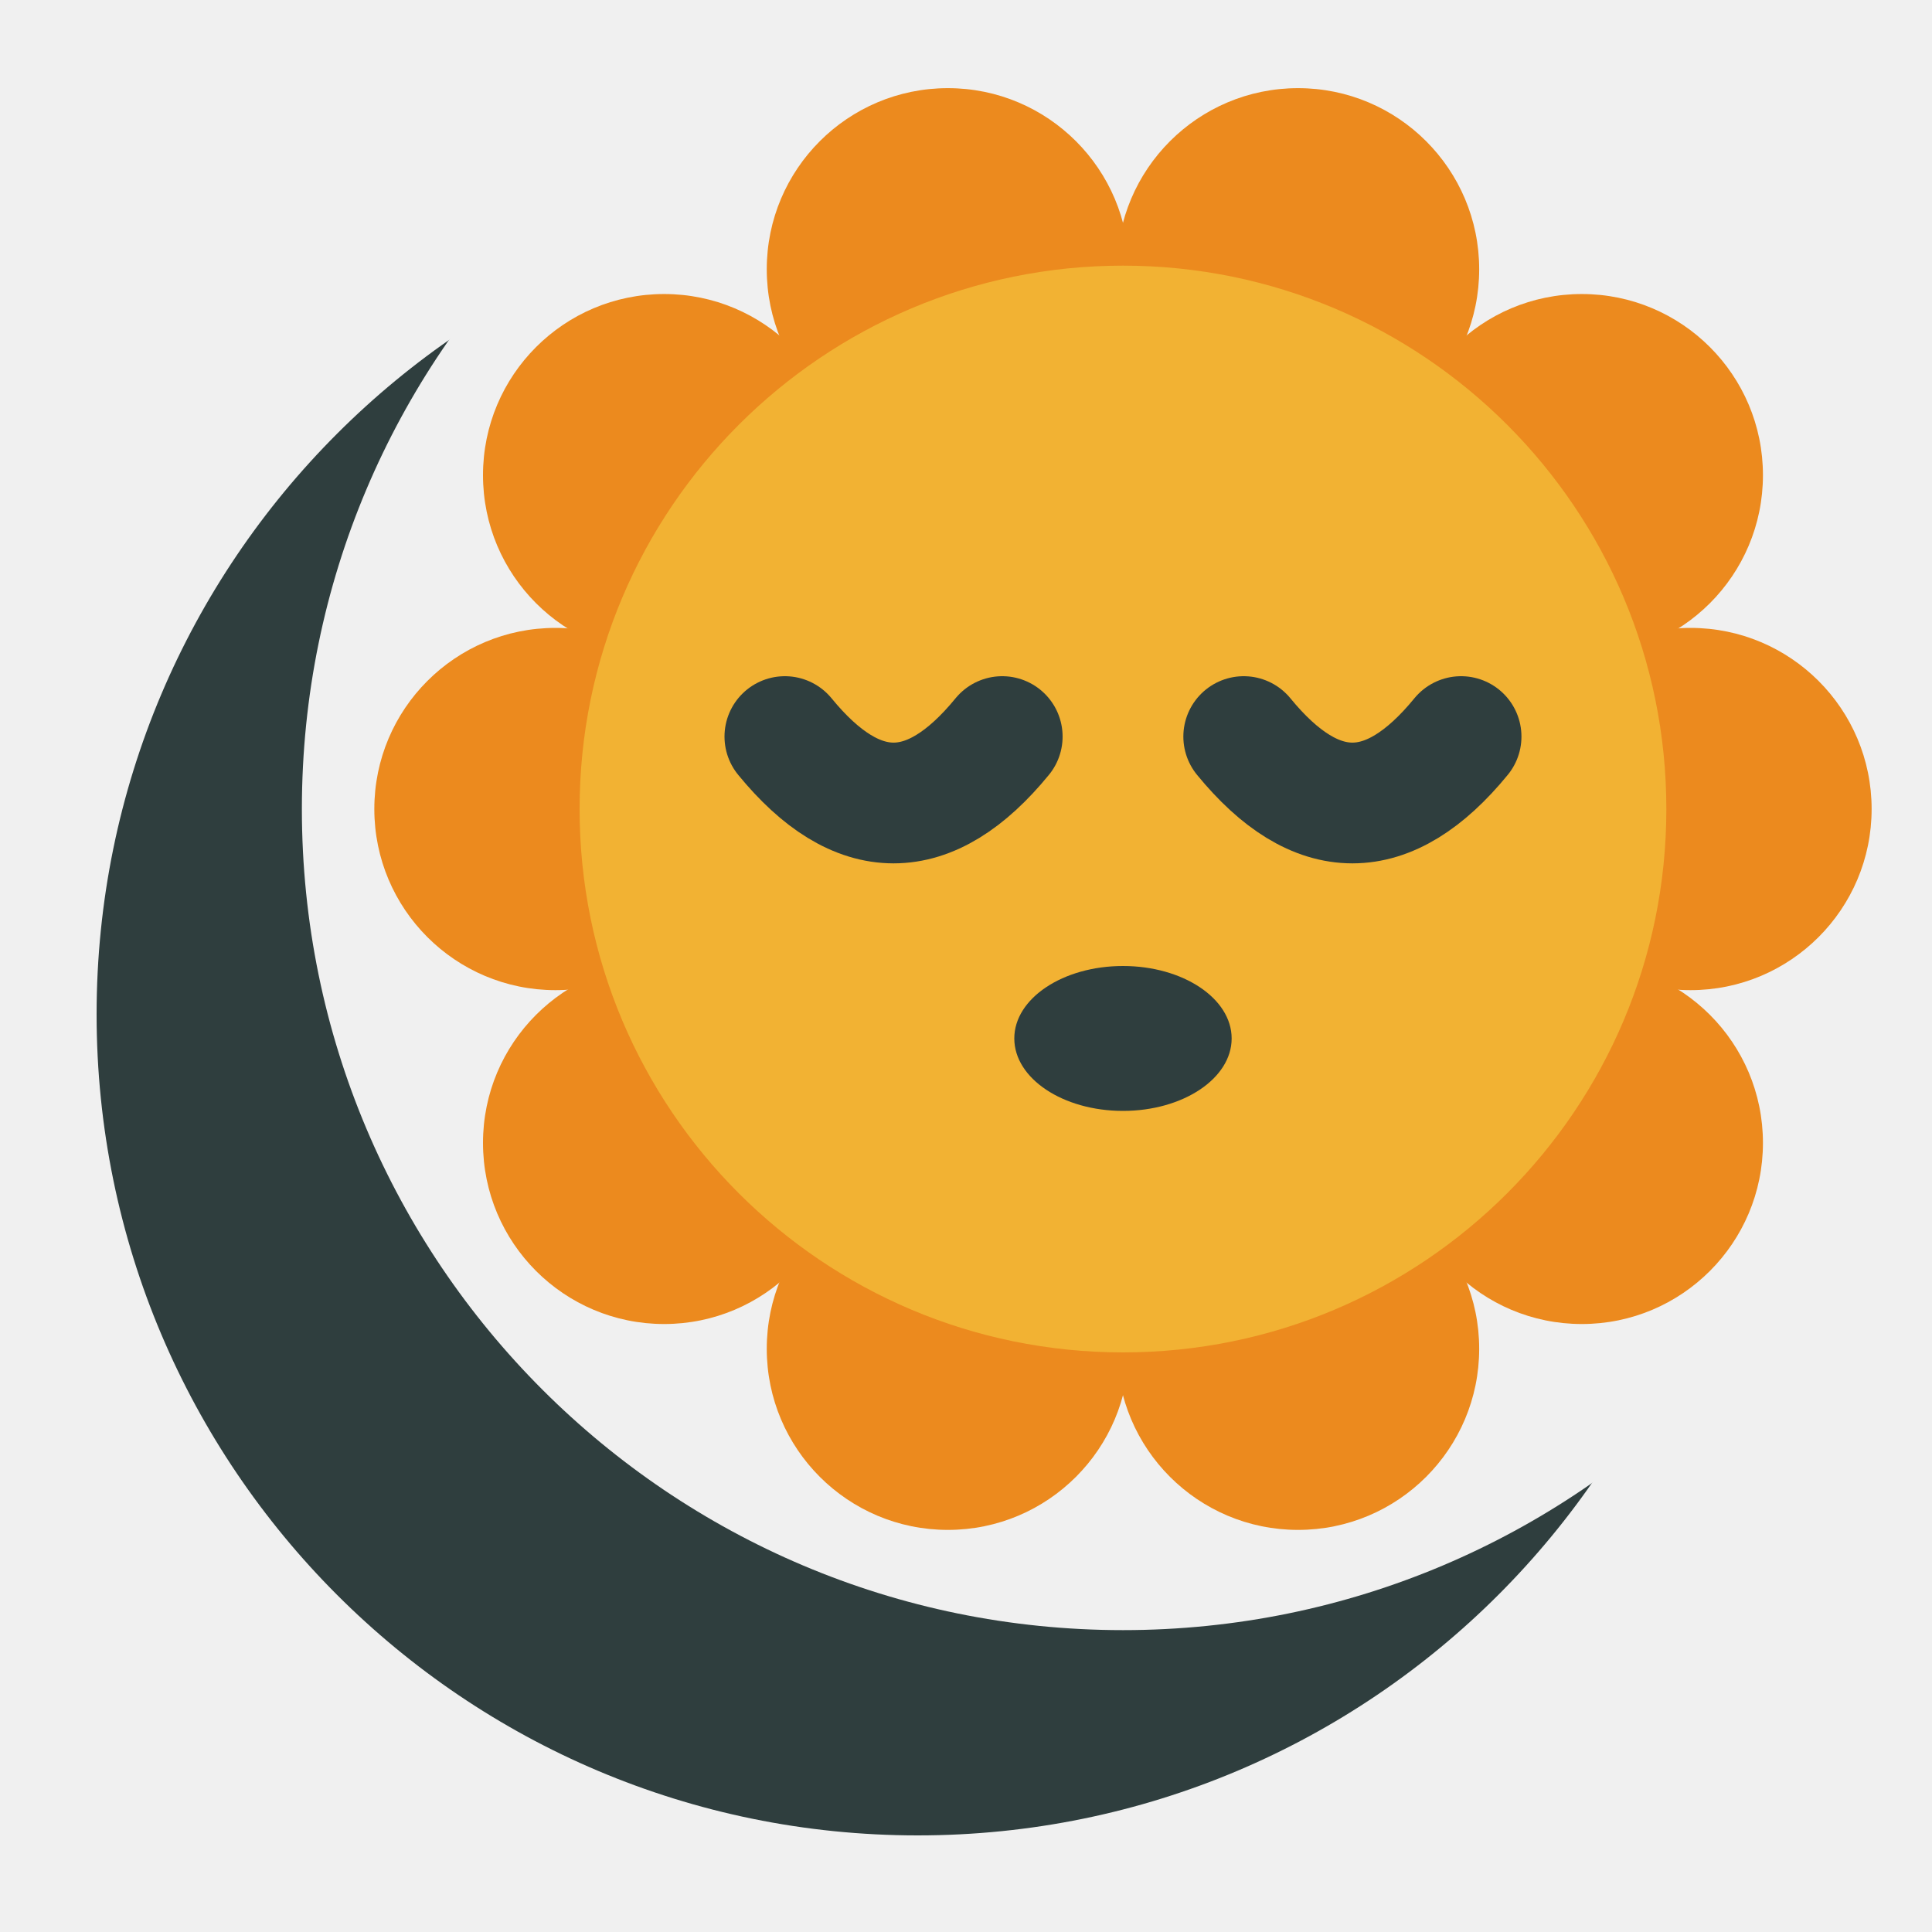
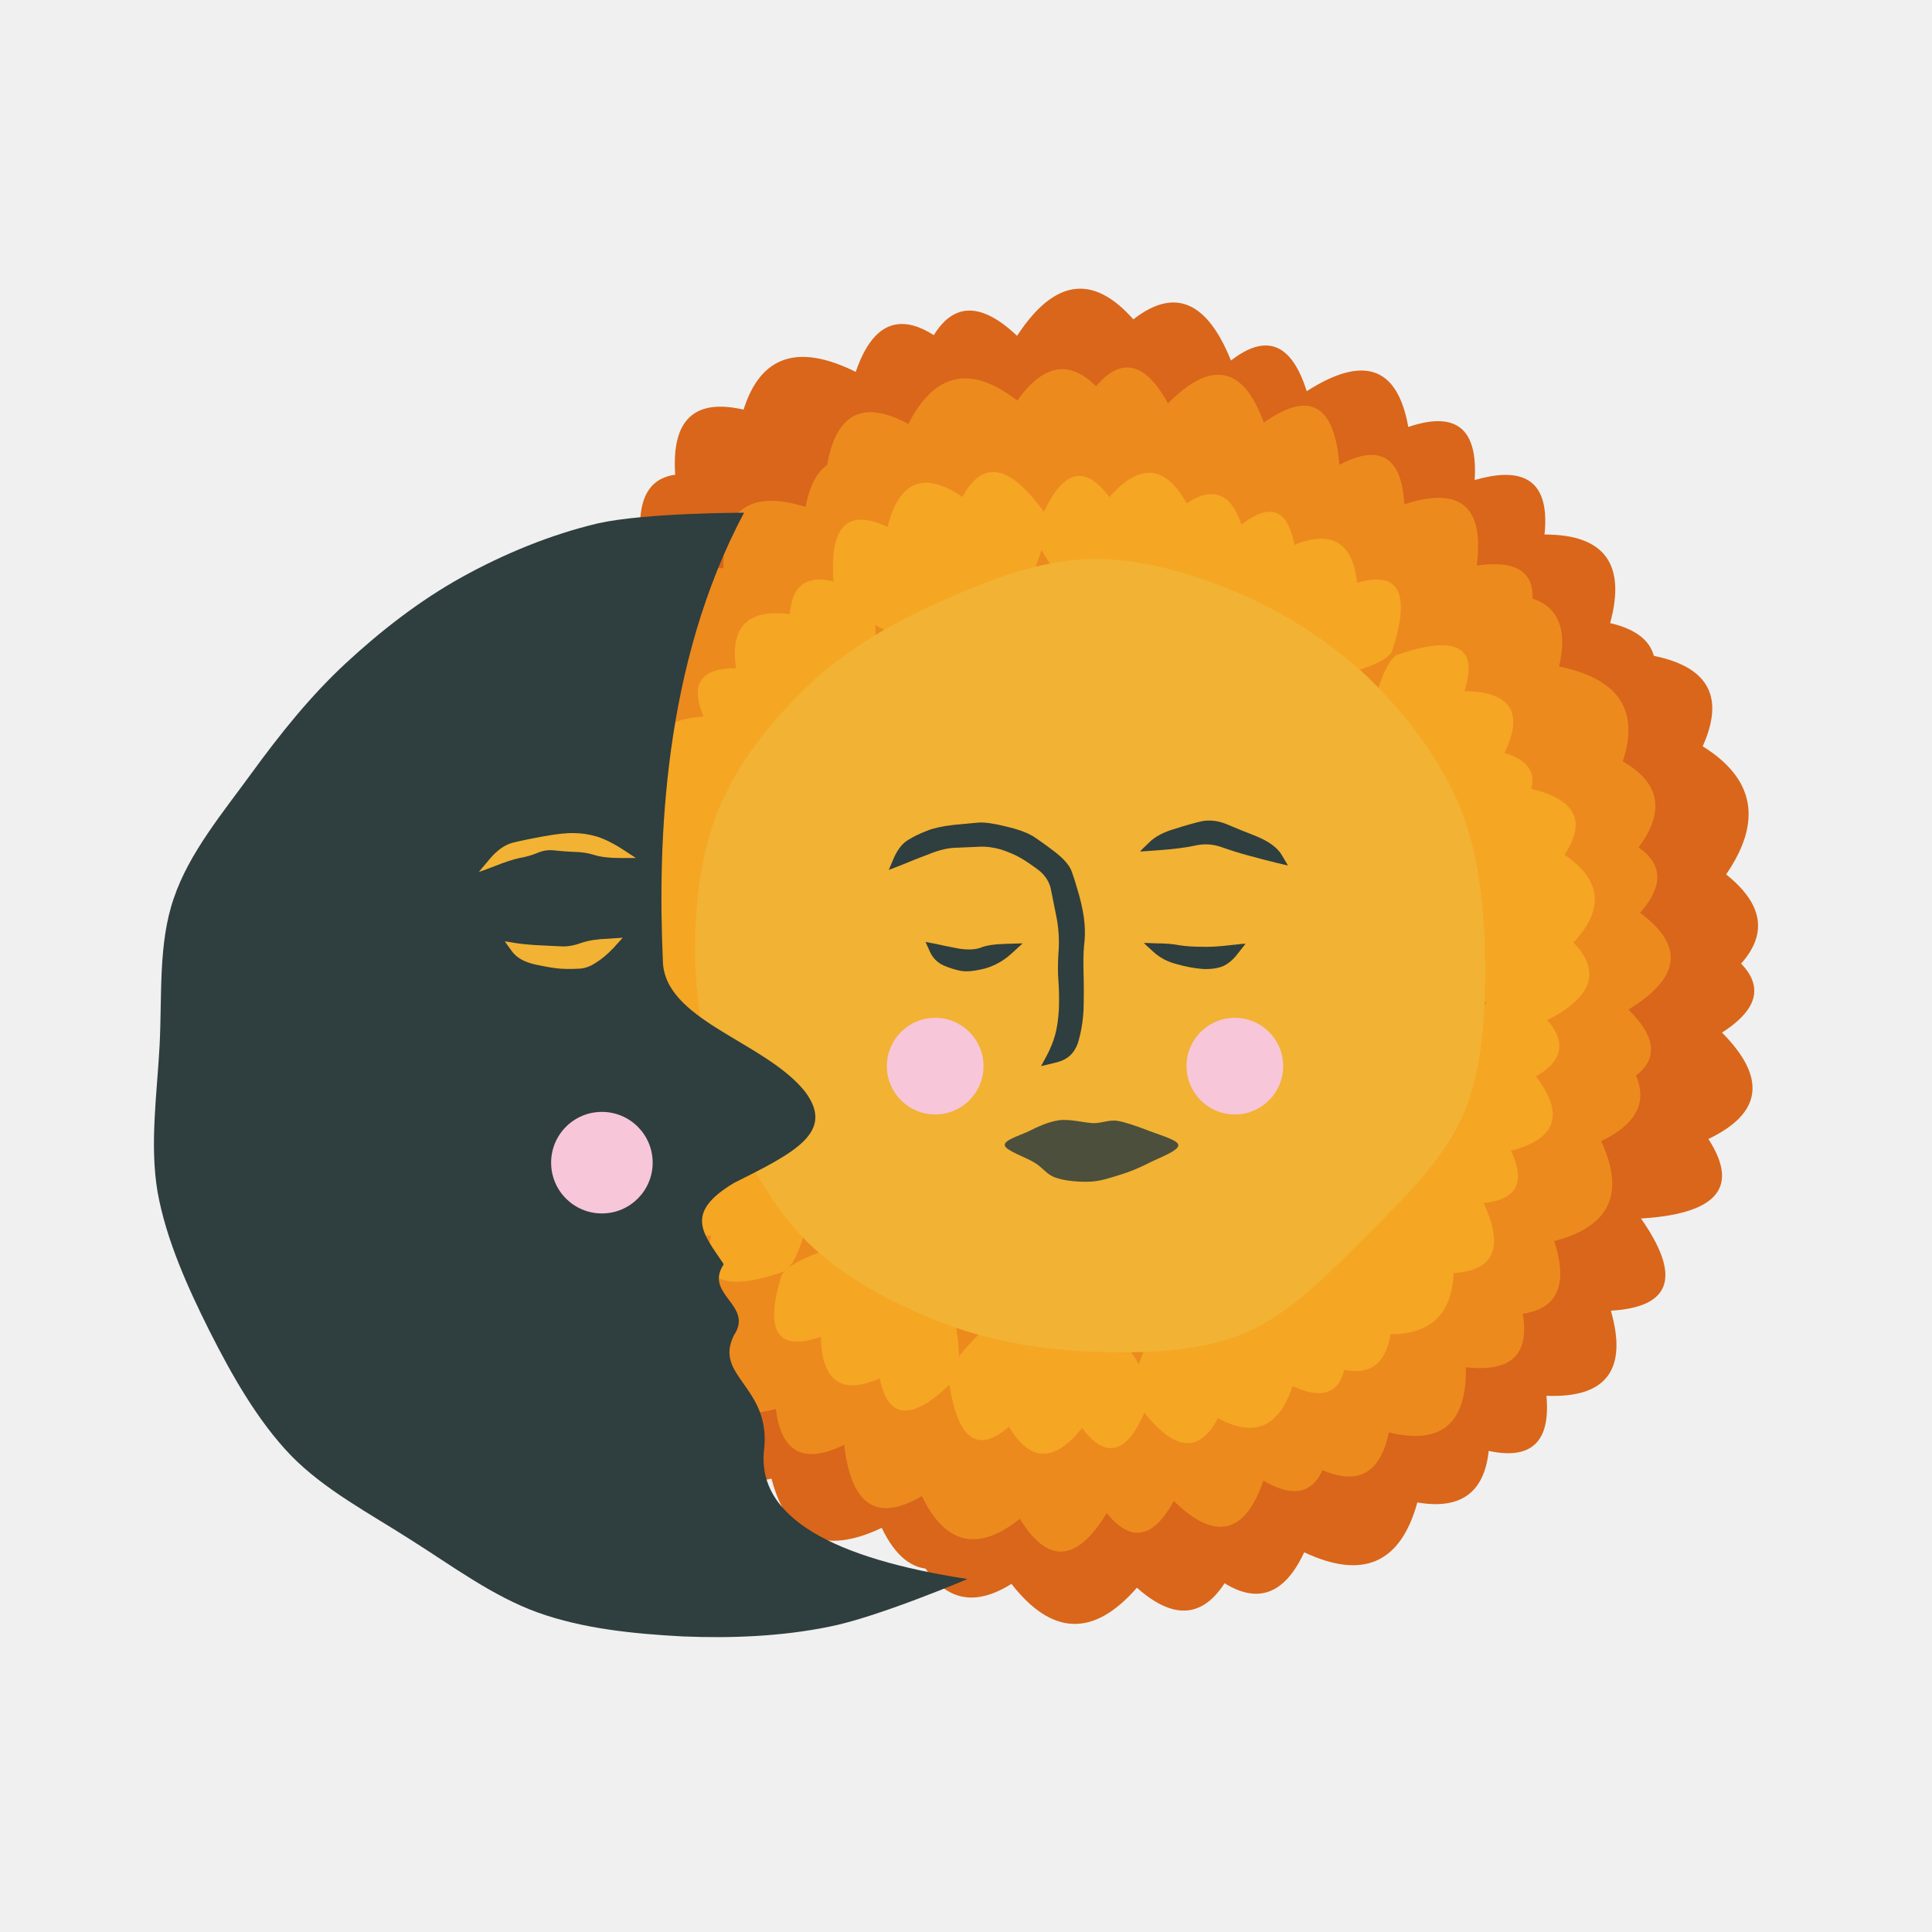
- <svg xmlns="http://www.w3.org/2000/svg" viewBox="0 0 32 32">
-   <style>.moon{fill:#2F3E3E}@media (prefers-color-scheme:dark){.moon{fill:#F6E7DA}}</style>
-   <mask id="cut">
-     <rect width="32" height="32" fill="#fff" />
-     <circle cx="18.6" cy="13.4" r="13.6" />
-   </mask>
-   <circle class="moon" cx="15.2" cy="16.8" r="13.6" mask="url(#cut)" />
-   <g fill="#EC8A1E">
-     <circle cx="28" cy="13.4" r="3" />
-     <circle cx="26.2" cy="18.93" r="3" />
-     <circle cx="21.5" cy="22.34" r="3" />
-     <circle cx="15.7" cy="22.34" r="3" />
-     <circle cx="11" cy="18.93" r="3" />
-     <circle cx="9.2" cy="13.4" r="3" />
-     <circle cx="11" cy="7.87" r="3" />
-     <circle cx="15.7" cy="4.46" r="3" />
-     <circle cx="21.5" cy="4.46" r="3" />
-     <circle cx="26.2" cy="7.87" r="3" />
+ <svg xmlns="http://www.w3.org/2000/svg" viewBox="74 44 312 312">
+   <style>.moon{fill:#2f3e3e}@media (prefers-color-scheme:dark){.moon{fill:#f6e7da}}</style>
+   <g transform="translate(10 39) translate(240 160) scale(0.8) translate(-240 -160)">
+     <g fill="#D9661A">
+       <path d="M229.03 90.86 Q208.53 63.04 204.38 44.9 Q210.42 19.92 225.31 34.04 Q236.54 16.85 248.78 30.72 Q262.58 19.92 270.02 43.31 Q266.76 61.64 247.62 90.42 Z" />
+       <path d="M262.38 93.67 Q257.59 61.73 262.06 45.41 Q277.95 26.66 283.78 45.22 Q301.04 34.15 304.28 52.44 Q322.13 46.36 316.32 71.73 Q306.28 85.35 278.23 101.36 Z" />
+       <path d="M289.18 110.18 Q298.79 78.98 310.09 66.08 Q333.77 55.2 331.78 74.15 Q349.91 74.13 345.03 92.03 Q361.54 95.87 348.09 114.72 Q332.84 122.55 300.23 124.34 Z" />
+       <path d="M304.99 134.01 Q327.4 106.15 344.65 97.69 Q372.03 98.47 363.71 116.9 Q379.47 126.71 368.44 142.76 Q384.18 155.31 361.51 168.32 Q342.3 168.56 309.73 153.83 Z" />
+       <path d="M309.79 165.39 Q341.73 153.35 360.34 153.65 Q383.61 164.45 367.61 174.69 Q381.18 188.37 364.86 196.17 Q374.87 211.64 348.55 212.34 Q331.27 205.43 306.46 181.98 Z" />
+       <path d="M299.51 196.86 Q332.9 200.41 348.84 208.99 Q365.17 229.66 345.18 230.83 Q350.29 248.73 332.17 248.01 Q333.86 266.23 311.17 255.82 Q299.37 242.09 288.75 210.23 Z" />
+       <path d="M278.76 218.29 Q309.04 233.59 319.89 247.7 Q324.03 272.64 306.11 269.54 Q301.04 287.97 283.27 279.6 Q274.99 297.44 257.88 277.27 Q253.75 259.96 260.91 226.81 Z" />
+       <path d="M248.35 229.5 Q268.76 256.57 272.09 273.94 Q264.76 300.35 249.5 286.75 Q236.45 301.74 224.18 285.98 Q209.02 295.49 202.24 272.19 Q206.43 255.01 228.18 228.99 Z" />
+       <path d="M218.88 226.74 Q226.48 257.99 222.58 273.73 Q206.15 291.7 197.99 274.67 Q180.47 282.99 175.74 264.73 Q157.11 269.06 161.62 244.22 Q171.54 231.4 200.77 217.97 Z" />
+       <path d="M192.25 211.19 Q184.11 244.46 172.71 258.51 Q148.61 269.21 150.14 248.26 Q128.84 249.69 132.15 230.87 Q113.49 226.47 129.49 204.94 Q145.63 196.78 179.88 195.85 Z" />
+       <path d="M174.34 184.27 Q153.26 207.51 138.42 213.94 Q113.72 213.65 122.68 198.28 Q105.02 191.46 117.53 177.58 Q101.6 167.79 125.04 156.53 Q141.2 155.74 170.38 167.26 Z" />
+       <path d="M170.25 154.13 Q137.25 168.88 117.67 168.72 Q95 155.82 108.44 142.96 Q97.49 126.82 114.97 117.35 Q105.73 98.64 134.1 98.14 Q151.73 106.65 174.83 134.46 Z" />
+       <path d="M180.46 123.2 Q147.79 120.24 132.48 111.99 Q118.39 92.6 135.36 89.6 Q129.84 71.21 149.22 72.93 Q148.84 56.1 170.24 65.14 Q181.56 78.34 191.39 109.63 Z" />
+       <path d="M200.32 102.33 Q169.5 85.56 157.64 70.61 Q151.77 44.69 170.1 48.94 Q175.24 32.62 192.74 41.32 Q199.26 22.25 216.31 40.78 Q221.39 59.18 216.79 93.96 Z" />
+     </g>
+     <g fill="#EC8A1E">
+       <path d="M247.03 90.35 Q235.52 65.1 236.31 52.06 Q246.79 31.24 255.77 47.68 Q268.93 34.41 275.12 51.57 Q290.47 40.65 290.54 64.55 Q285.54 76.62 264.14 94.3 Z" />
+       <path d="M277.52 100.91 Q278.2 74.37 284.34 63.96 Q302.5 50.43 303.49 68.04 Q320.45 62.53 318.1 80.4 Q335.66 77.94 325.89 98.26 Q316.84 106.26 290.91 111.96 Z" />
+       <path d="M297.61 120.24 Q307.02 94.2 316.81 86.85 Q338.78 83.36 334.72 100.79 Q352.76 104.48 347.57 119.95 Q362.01 128.16 344.81 143.72 Q333.02 146.99 306.64 138.58 Z" />
+       <path d="M309.45 151.27 Q329.24 134.74 340.38 133.02 Q361.59 138.64 351.06 150.51 Q364.54 160.43 348.72 170.04 Q361.01 182.12 340.19 187.67 Q329.06 185.88 309.39 169.2 Z" />
+       <path d="M306.97 180.36 Q332.11 171.27 343.06 174.21 Q359.11 189.01 343.21 196.6 Q350.59 212.43 333.74 216.77 Q339.74 235.27 316.24 230.78 Q307.03 224.17 298.16 198.96 Z" />
+       <path d="M289.53 209.47 Q316.01 215.48 325.07 223.88 Q333.21 244.22 315.91 242.25 Q316.22 259.29 300.35 255.4 Q297.05 271.39 279.72 258.69 Q273.95 247.76 274.99 220.63 Z" />
+       <path d="M264.6 225.53 Q284.57 241.22 288.77 251.58 Q288.5 272.99 275.03 265.15 Q269.42 281.43 256.94 269.24 Q248.72 284.41 238.56 263.75 Q237.55 252.61 248.12 229.53 Z" />
+       <path d="M234.09 229.75 Q246.41 254.42 245.83 267.18 Q235.48 288.49 225.86 272.83 Q213.24 282.99 206.07 268.25 Q191.52 276.87 190.17 255.07 Q194.95 243.22 216.4 225.9 Z" />
+       <path d="M202.22 218.93 Q202.44 244.53 196.71 254.01 Q178.61 267.02 176.62 250.67 Q160.09 254.99 162.5 237 Q146.59 237.55 154.79 218.75 Q163.15 211.48 188.41 207.31 Z" />
+       <path d="M181.49 198.42 Q168.97 223.03 158.36 230.61 Q135.63 235.78 142.92 218.58 Q123.71 217.3 132.85 201.9 Q116.81 196.45 134.27 181.71 Q146.74 177.91 173.88 182.99 Z" />
+       <path d="M170.48 168.22 Q150.34 185.76 138.76 187.52 Q116.72 181.19 127.12 168.49 Q116.12 157.5 127.58 146.97 Q117.77 133.87 139.95 128.41 Q151.45 130.65 170.87 148.98 Z" />
+       <path d="M173.65 137.7 Q146.59 143.41 134.15 139.77 Q117.73 125.37 133.68 119.59 Q124.28 104.04 141.11 101.04 Q135.04 84.3 158.42 89.59 Q169 97.08 181.32 121.83 Z" />
+       <path d="M190.02 110.99 Q164.98 107.29 157.36 100.14 Q147.95 78.82 166.06 80.98 Q165.49 63.26 182.63 68.58 Q185.72 51.7 203.22 64.82 Q208.19 74.01 205.37 99.17 Z" />
+       <path d="M214.63 94.76 Q191.47 78.83 186.34 67.16 Q186.99 42.97 203.37 51.83 Q211.31 36.21 225.35 47.11 Q236.12 31.96 247.34 53.02 Q247.87 65.75 234.07 90.25 Z" />
+     </g>
+     <g fill="#F5A623">
+       <path d="M240.32 90 Q228.57 77.38 229.14 73.54 Q235.66 55.39 243.93 66.59 Q253.1 56.2 259.55 67.85 Q269.79 61.08 272 78.95 Q271.6 82.81 257.08 92.12 Z" />
+       <path d="M268.71 96.16 Q263.64 80.05 265.68 76.8 Q278.76 62.6 281.31 76.23 Q292.64 71.67 293.96 83.9 Q306.79 80.09 300.96 97.83 Q299.07 101.17 282.5 104.38 Z" />
+       <path d="M295.37 117.18 Q298.54 100.43 301.96 98.44 Q320.02 92.28 315.61 105.74 Q329.63 105.95 323.71 118.24 Q335.16 121.67 323.36 133.94 Q320.01 136.03 303.72 131.01 Z" />
+       <path d="M307.67 142.11 Q318.35 125.63 323.82 124.59 Q343.73 126.92 335.82 138.8 Q347.06 146.37 337.64 156.52 Q346.71 165.91 330.02 173.27 Q324.46 173.63 310 160.36 Z" />
+       <path d="M308.35 175.09 Q323.22 166.04 326.87 167.42 Q340.9 177.35 330.06 183.52 Q338.78 195 325.01 198.54 Q330.93 210.96 312.16 208.93 Q308.45 207.71 302.6 191.32 Z" />
+       <path d="M294.87 203.46 Q313.79 201.65 317.34 205.07 Q327.5 222.38 313.43 223.24 Q312.97 235.54 300.68 235.6 Q298.64 248.59 282.37 238.86 Q279.07 235.19 281.54 216.34 Z" />
+       <path d="M272.46 222.02 Q289.66 228.37 291.43 232.77 Q293.88 252.05 280.92 246.06 Q276.87 258.51 265.85 252.53 Q259.69 264.27 248.98 248.65 Q247.43 244.18 256.23 228.09 Z" />
+       <path d="M241.26 229.99 Q252.61 243.5 252.27 248.16 Q246.39 265.09 238.42 254.51 Q230.08 265.03 223.66 254.27 Q213.84 262.8 211.44 244.3 Q211.97 239.66 225.65 228.51 Z" />
+       <path d="M210.77 223.61 Q215.11 240.66 212.79 244.68 Q200.18 257.4 197.58 244.49 Q185.99 249.59 185.69 236.11 Q172.44 240.7 177.81 223.59 Q180.29 219.66 197.39 215.54 Z" />
+       <path d="M185.01 203.31 Q182.02 220.66 178.38 222.89 Q159.71 229.4 163.58 215.72 Q149.49 215.15 156.15 202.02 Q142.45 199.16 155.86 185.93 Q159.51 183.72 176.3 189.02 Z" />
+       <path d="M171.8 175.77 Q160.66 191.64 155.26 192.48 Q134.85 189.85 144.08 178.17 Q133.28 170.46 143.39 160.8 Q132.85 151.28 150.57 144.59 Q156.03 144.37 170.04 157.77 Z" />
+       <path d="M171.34 146.39 Q156.17 156.27 152.1 154.91 Q136.31 144.68 147.84 137.88 Q141.07 126.73 154.25 122.4 Q148.48 109.75 166.89 110.95 Q170.95 112.32 177.06 129.36 Z" />
+       <path d="M184.36 117.53 Q167.74 119.57 165.44 117.05 Q154.91 101.04 168.58 101.14 Q166.72 88.57 179.43 90.21 Q180.32 78.4 195.16 86.56 Q197.74 88.79 196.12 105.46 Z" />
+       <path d="M207.99 97.75 Q190.54 90.5 188.44 85.56 Q186.31 66.55 199.16 72.61 Q202.67 58.65 214.28 66.56 Q220.44 55.05 230.97 69.9 Q232.56 75.02 223.99 91.86 Z" />
+     </g>
+     <path d="M315.4,191.2C311.4,200.5,303.1,208.4,295.8,215.8C288.4,223.1,280.5,231.5,271.2,235.4C261.9,239.3,250.3,239.5,240,239.1C229.7,238.7,219.2,236.8,209.7,233.1C200.2,229.4,190.2,224.1,183,217C175.8,209.9,170.4,199.9,166.6,190.4C162.8,180.9,160.5,170.2,160.3,160C160.1,149.8,161.3,138.4,165.3,129C169.2,119.7,176.5,110.8,183.9,103.9C191.4,97,200.7,91.7,210,87.6C219.4,83.4,229.9,79.3,240,79.1C250.1,78.8,261.1,82.1,270.6,86.2C280,90.3,289.2,96.3,296.6,103.4C303.9,110.6,310.8,119.6,314.7,129.1C318.5,138.5,319.7,149.6,319.8,160C319.9,170.4,319.4,181.9,315.4,191.2Z" fill="#f2b233" />
+     <g transform="translate(240 160) scale(0.9756098) translate(-240 -160)">
+       <g fill="#2f3e3e">
+         <path d="M 198.4 141.4 Q 198.4 141.4 199.5 138.8 200.7 136.2 202.4 135.2 204.2 134.1 206.3 133.3 208.3 132.5 211.7 132.1 215 131.8 217 131.6 219 131.5 222.6 132.4 226.1 133.2 228.2 134.4 230.2 135.7 232.8 137.7 235.5 139.8 236.2 141.6 236.9 143.5 237.8 146.7 238.7 150 238.9 152.5 239.1 154.9 238.8 157.1 238.6 159.3 238.7 162.8 238.8 166.4 238.7 170.3 238.5 174.1 237.5 177.3 236.4 180.4 233.2 181.2 229.9 182 229.9 182 229.9 182 229.9 182 229.9 182 231.1 179.8 232.2 177.7 232.8 175.6 233.4 173.5 233.6 170.2 233.7 166.8 233.5 164.4 233.3 162 233.5 158.6 233.8 155.3 233.2 151.7 232.5 148.2 232 145.7 231.6 143.3 229.6 141.6 227.5 140 225.8 139 224.1 138 221.7 137.2 219.3 136.5 217.2 136.6 215.2 136.7 212.6 136.8 210 136.8 206.8 138.1 203.6 139.3 201 140.4 198.4 141.4 198.4 141.4 Z" />
+         <path d="M 281 140.5 Q 281 140.5 278.5 139.9 276 139.3 273.1 138.5 270.1 137.7 267.3 136.7 264.5 135.7 261.6 136.4 258.7 137 254.6 137.3 250.4 137.6 250.4 137.6 250.4 137.6 250.4 137.6 250.4 137.5 252.3 135.7 254.1 133.9 257.6 132.9 261 131.8 263.3 131.3 265.7 130.9 268.2 131.9 270.8 133 274.6 134.5 278.4 136.1 279.7 138.3 281 140.5 281 140.5 Z" />
+         <path d="M 206 156.3 Q 206 156.3 208.1 156.7 210.3 157.2 213 157.7 215.7 158.1 217.4 157.5 219 156.8 222.6 156.7 226.1 156.6 226.1 156.6 226.1 156.6 226.1 156.6 226.1 156.6 223.8 158.7 221.4 160.9 218.3 161.8 215.1 162.6 213.4 162.3 211.7 162 209.8 161.2 207.8 160.3 206.9 158.3 206 156.3 206 156.3 Z" />
+         <path d="M 251.2 156.5 Q 251.2 156.5 253.9 156.6 256.6 156.6 258.6 157 260.6 157.3 263 157.3 265.4 157.4 268.8 157 272.2 156.6 272.2 156.7 272.2 156.7 272.2 156.7 272.2 156.7 270.7 158.6 269.3 160.5 267.6 161.3 265.9 162 263.4 161.9 260.8 161.7 258 160.9 255.2 160.2 253.2 158.4 251.2 156.6 251.2 156.5 Z" />
+         <path d="M227.3,195.5C229.1,194.6,231.4,193.5,233.6,193.2C235.9,192.9,238.7,193.7,240.7,193.8C242.6,193.8,243.8,193.1,245.6,193.3C247.4,193.6,249.3,194.3,251.5,195.1C253.6,196,258.2,197.2,258.3,198.3C258.5,199.5,254.2,201,252.1,202.1C250.1,203.1,248.2,203.9,246.2,204.5C244.2,205.1,242.3,205.8,240.1,205.9C238,206,235,205.8,233,205.1C231.1,204.5,230.4,203.1,228.6,202C226.9,200.9,222.6,199.5,222.4,198.4C222.2,197.3,225.4,196.4,227.3,195.5Z" fill-opacity="0.85" />
+       </g>
+       <g fill="#f7c6d9">
+         <circle cx="208" cy="182" r="10" />
+         <circle cx="270" cy="182" r="10" />
+       </g>
+     </g>
  </g>
-   <circle cx="18.6" cy="13.4" r="9" fill="#F2B233" />
-   <g fill="none" stroke="#2F3E3E" stroke-width="2" stroke-linecap="round">
-     <path d="M13 12.2q1.8 2.2 3.6 0" />
-     <path d="M20.6 12.2q1.8 2.2 3.6 0" />
+   <g transform="translate(40 12) scale(0.82)">
+     <path class="moon" d="M188,140C188,140,168.5,140,159.2,142.1C149.9,144.3,140.7,148.1,132.4,152.7C124.1,157.3,116.4,163.3,109.5,169.7C102.6,176.1,96.6,183.6,91,191.3C85.4,199,78.7,207,75.7,215.9C72.6,224.8,73.4,235.1,72.9,244.8C72.4,254.4,70.9,264.4,72.5,273.8C74.2,283.2,78.4,292.5,82.7,301.1C87.1,309.8,92.1,318.7,98.7,325.6C105.3,332.4,114.3,337.1,122.4,342.3C130.5,347.4,138.5,353.4,147.4,356.6C156.3,359.8,166.4,360.8,175.9,361.3C185.5,361.7,195.4,361.3,204.7,359.4C214.1,357.6,232,350,232,350 C206 346 190 338 192 324 C193 312 182 310 186 302 C190 296 180 294 184 288 C180 282 176 278 186 272 C198 266 206 262 200 254 C192 244 172 240 172 228 C171 205 172 170 188 140 Z" />
+     <g fill="#f2b233">
+       <path d="M 140.9 224.4 Q 140.9 224.4 143.3 224.8 145.6 225.1 147.9 225.2 150.2 225.3 152 225.4 153.8 225.5 156 224.7 158.1 224 161.1 223.9 164.1 223.7 164.1 223.7 164.1 223.7 164.1 223.7 164.1 223.7 162.3 225.7 160.5 227.6 158.7 228.7 157 229.8 155.3 229.8 153.6 229.9 151.9 229.8 150.3 229.7 147 229 143.7 228.3 142.3 226.4 140.9 224.5 140.9 224.4 Z" />
+       <path d="M 135.8 210.7 Q 135.8 210.7 137.9 208.2 140.1 205.6 142.4 205 144.8 204.4 148.7 203.7 152.6 203 154.6 203.1 156.7 203.1 159.1 203.8 161.5 204.6 164.1 206.3 166.7 208 166.7 208 166.7 208 166.7 208 166.7 208 163.5 208 160.4 208 158.5 207.4 156.6 206.8 154.5 206.8 152.4 206.7 150.6 206.5 148.9 206.3 147.3 207 145.6 207.7 143.8 208 141.9 208.4 138.9 209.6 135.8 210.8 135.8 210.7 Z" />
+     </g>
+     <circle cx="160" cy="268" r="10" fill="#f7c6d9" />
  </g>
-   <ellipse cx="18.6" cy="17.2" rx="1.8" ry="1.2" fill="#2F3E3E" />
</svg>
